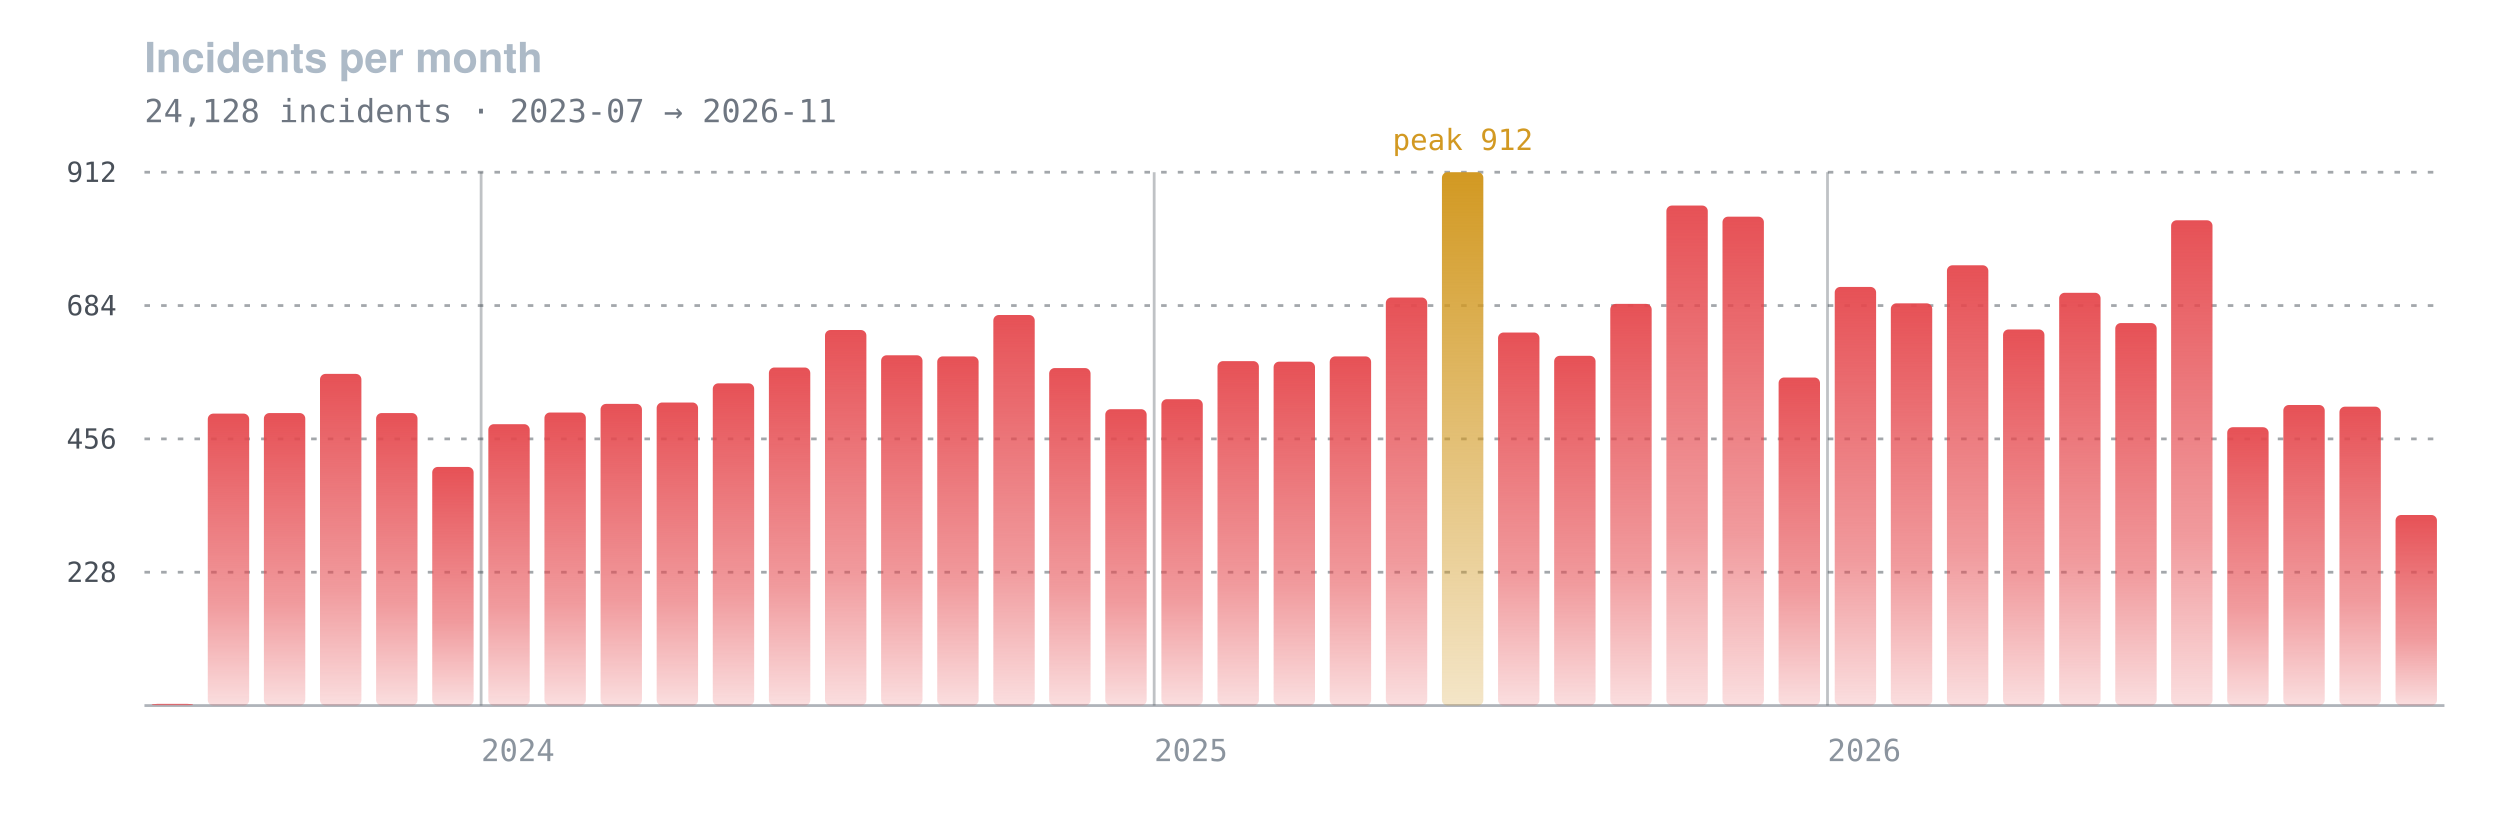
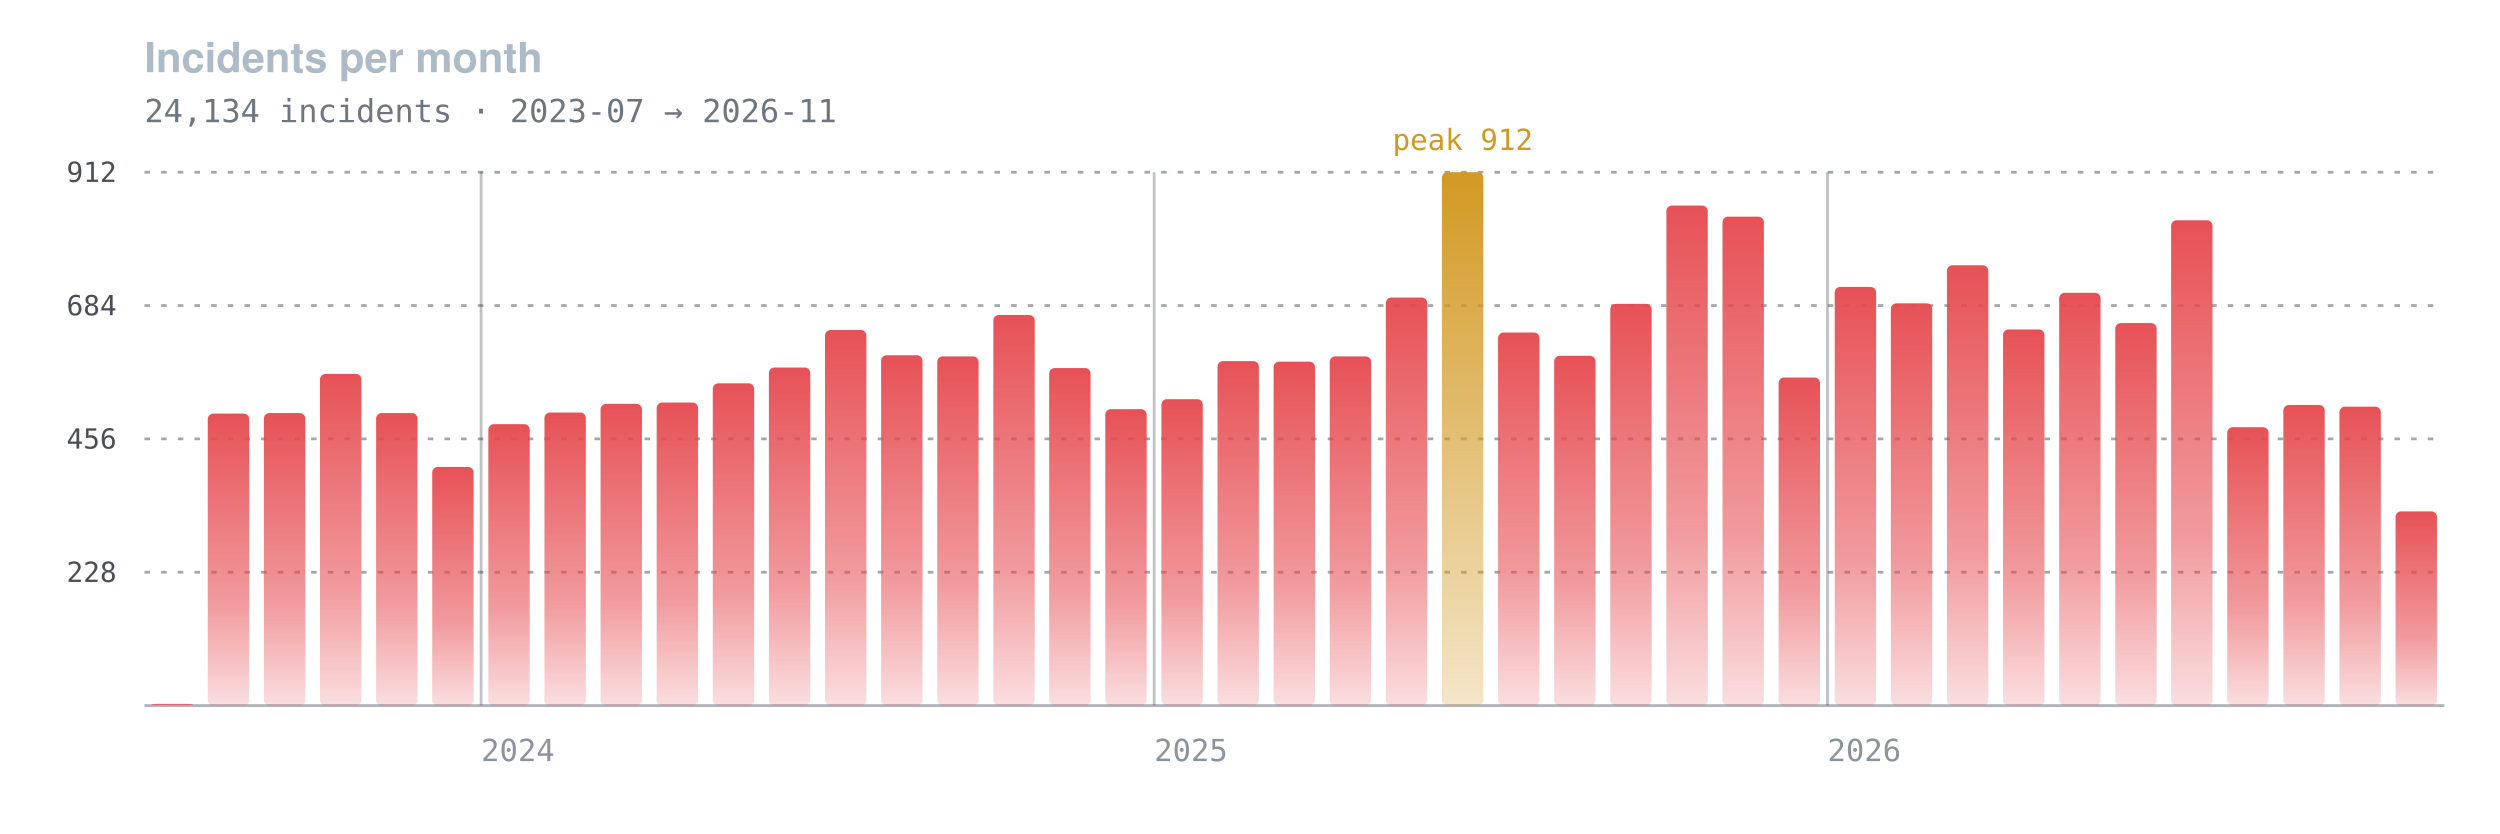
<svg xmlns="http://www.w3.org/2000/svg" viewBox="0 0 900 300" width="900" height="300" role="img">
  <defs>
    <linearGradient id="bg" x1="0" y1="0" x2="0" y2="1">
      <stop offset="0%" stop-color="#e5484d" stop-opacity="0.95" />
      <stop offset="65%" stop-color="#e5484d" stop-opacity="0.55" />
      <stop offset="100%" stop-color="#e5484d" stop-opacity="0.18" />
    </linearGradient>
    <linearGradient id="pk" x1="0" y1="0" x2="0" y2="1">
      <stop offset="0%" stop-color="#d29922" stop-opacity="1" />
      <stop offset="100%" stop-color="#d29922" stop-opacity="0.25" />
    </linearGradient>
  </defs>
  <text x="52" y="26" fill="#adbac7" font-size="15" font-family="-apple-system,BlinkMacSystemFont,Segoe UI,Helvetica,Arial,sans-serif" font-weight="600">Incidents per month</text>
-   <text x="52" y="44" fill="#6e7681" font-size="11.5" font-family="ui-monospace,SFMono-Regular,Menlo,Consolas,monospace">24,128 incidents · 2023-07 → 2026-11</text>
+   <text x="52" y="44" fill="#6e7681" font-size="11.5" font-family="ui-monospace,SFMono-Regular,Menlo,Consolas,monospace">24,134 incidents · 2023-07 → 2026-11</text>
  <line x1="52" y1="206.0" x2="880" y2="206.0" stroke="#484f58" stroke-width="1" stroke-dasharray="2 4" opacity="0.5" />
  <text x="42" y="209.5" fill="#484f58" font-size="10" font-family="ui-monospace,SFMono-Regular,Menlo,Consolas,monospace" text-anchor="end">228</text>
  <line x1="52" y1="158.0" x2="880" y2="158.0" stroke="#484f58" stroke-width="1" stroke-dasharray="2 4" opacity="0.5" />
  <text x="42" y="161.5" fill="#484f58" font-size="10" font-family="ui-monospace,SFMono-Regular,Menlo,Consolas,monospace" text-anchor="end">456</text>
  <line x1="52" y1="110.0" x2="880" y2="110.0" stroke="#484f58" stroke-width="1" stroke-dasharray="2 4" opacity="0.5" />
  <text x="42" y="113.5" fill="#484f58" font-size="10" font-family="ui-monospace,SFMono-Regular,Menlo,Consolas,monospace" text-anchor="end">684</text>
  <line x1="52" y1="62.0" x2="880" y2="62.0" stroke="#484f58" stroke-width="1" stroke-dasharray="2 4" opacity="0.5" />
  <text x="42" y="65.5" fill="#484f58" font-size="10" font-family="ui-monospace,SFMono-Regular,Menlo,Consolas,monospace" text-anchor="end">912</text>
  <line x1="52" y1="254" x2="880" y2="254" stroke="#6e7681" stroke-width="1" opacity="0.55" />
  <rect x="54.6" y="253.4" width="14.9" height="0.6" rx="2" fill="url(#bg)" />
  <rect x="74.8" y="148.9" width="14.9" height="105.1" rx="2" fill="url(#bg)" />
  <rect x="95.0" y="148.7" width="14.9" height="105.3" rx="2" fill="url(#bg)" />
  <rect x="115.2" y="134.6" width="14.9" height="119.4" rx="2" fill="url(#bg)" />
  <rect x="135.4" y="148.7" width="14.9" height="105.3" rx="2" fill="url(#bg)" />
  <rect x="155.6" y="168.1" width="14.9" height="85.9" rx="2" fill="url(#bg)" />
  <rect x="175.8" y="152.7" width="14.9" height="101.3" rx="2" fill="url(#bg)" />
  <line x1="173.2" y1="62" x2="173.2" y2="254" stroke="#484f58" stroke-width="1" opacity="0.35" />
  <text x="173.2" y="274" fill="#8b949e" font-size="11" font-family="ui-monospace,SFMono-Regular,Menlo,Consolas,monospace">2024</text>
  <rect x="196.0" y="148.5" width="14.9" height="105.5" rx="2" fill="url(#bg)" />
  <rect x="216.2" y="145.4" width="14.9" height="108.6" rx="2" fill="url(#bg)" />
  <rect x="236.4" y="144.9" width="14.9" height="109.1" rx="2" fill="url(#bg)" />
  <rect x="256.6" y="138.0" width="14.9" height="116.0" rx="2" fill="url(#bg)" />
  <rect x="276.8" y="132.3" width="14.9" height="121.7" rx="2" fill="url(#bg)" />
  <rect x="297.0" y="118.8" width="14.9" height="135.2" rx="2" fill="url(#bg)" />
  <rect x="317.2" y="127.9" width="14.9" height="126.1" rx="2" fill="url(#bg)" />
  <rect x="337.4" y="128.3" width="14.9" height="125.7" rx="2" fill="url(#bg)" />
  <rect x="357.6" y="113.4" width="14.9" height="140.6" rx="2" fill="url(#bg)" />
  <rect x="377.7" y="132.5" width="14.9" height="121.5" rx="2" fill="url(#bg)" />
  <rect x="397.9" y="147.3" width="14.9" height="106.7" rx="2" fill="url(#bg)" />
  <rect x="418.1" y="143.7" width="14.9" height="110.3" rx="2" fill="url(#bg)" />
  <line x1="415.5" y1="62" x2="415.5" y2="254" stroke="#484f58" stroke-width="1" opacity="0.35" />
  <text x="415.5" y="274" fill="#8b949e" font-size="11" font-family="ui-monospace,SFMono-Regular,Menlo,Consolas,monospace">2025</text>
  <rect x="438.3" y="130.0" width="14.9" height="124.0" rx="2" fill="url(#bg)" />
  <rect x="458.5" y="130.2" width="14.9" height="123.8" rx="2" fill="url(#bg)" />
  <rect x="478.7" y="128.3" width="14.9" height="125.7" rx="2" fill="url(#bg)" />
  <rect x="498.9" y="107.1" width="14.9" height="146.9" rx="2" fill="url(#bg)" />
  <rect x="519.1" y="62.0" width="14.9" height="192.0" rx="2" fill="url(#pk)" />
  <rect x="539.3" y="119.7" width="14.9" height="134.3" rx="2" fill="url(#bg)" />
  <rect x="559.5" y="128.1" width="14.9" height="125.9" rx="2" fill="url(#bg)" />
  <rect x="579.7" y="109.4" width="14.9" height="144.6" rx="2" fill="url(#bg)" />
  <rect x="599.9" y="74.0" width="14.9" height="180.0" rx="2" fill="url(#bg)" />
  <rect x="620.1" y="78.0" width="14.9" height="176.0" rx="2" fill="url(#bg)" />
  <rect x="640.3" y="135.9" width="14.9" height="118.1" rx="2" fill="url(#bg)" />
  <rect x="660.5" y="103.3" width="14.9" height="150.7" rx="2" fill="url(#bg)" />
  <line x1="657.9" y1="62" x2="657.9" y2="254" stroke="#484f58" stroke-width="1" opacity="0.35" />
  <text x="657.9" y="274" fill="#8b949e" font-size="11" font-family="ui-monospace,SFMono-Regular,Menlo,Consolas,monospace">2026</text>
  <rect x="680.7" y="109.2" width="14.9" height="144.8" rx="2" fill="url(#bg)" />
  <rect x="700.9" y="95.5" width="14.9" height="158.5" rx="2" fill="url(#bg)" />
  <rect x="721.1" y="118.6" width="14.9" height="135.4" rx="2" fill="url(#bg)" />
  <rect x="741.3" y="105.4" width="14.9" height="148.6" rx="2" fill="url(#bg)" />
  <rect x="761.5" y="116.3" width="14.9" height="137.7" rx="2" fill="url(#bg)" />
  <rect x="781.6" y="79.3" width="14.9" height="174.7" rx="2" fill="url(#bg)" />
  <rect x="801.8" y="153.8" width="14.9" height="100.2" rx="2" fill="url(#bg)" />
  <rect x="822.0" y="145.8" width="14.9" height="108.2" rx="2" fill="url(#bg)" />
  <rect x="842.2" y="146.4" width="14.9" height="107.6" rx="2" fill="url(#bg)" />
-   <rect x="862.4" y="185.4" width="14.9" height="68.6" rx="2" fill="url(#bg)" />
+   <rect x="862.4" y="184.1" width="14.9" height="69.9" rx="2" fill="url(#bg)" />
  <text x="526.6" y="54.0" fill="#d29922" font-size="10.5" font-family="ui-monospace,SFMono-Regular,Menlo,Consolas,monospace" text-anchor="middle">peak 912</text>
</svg>
